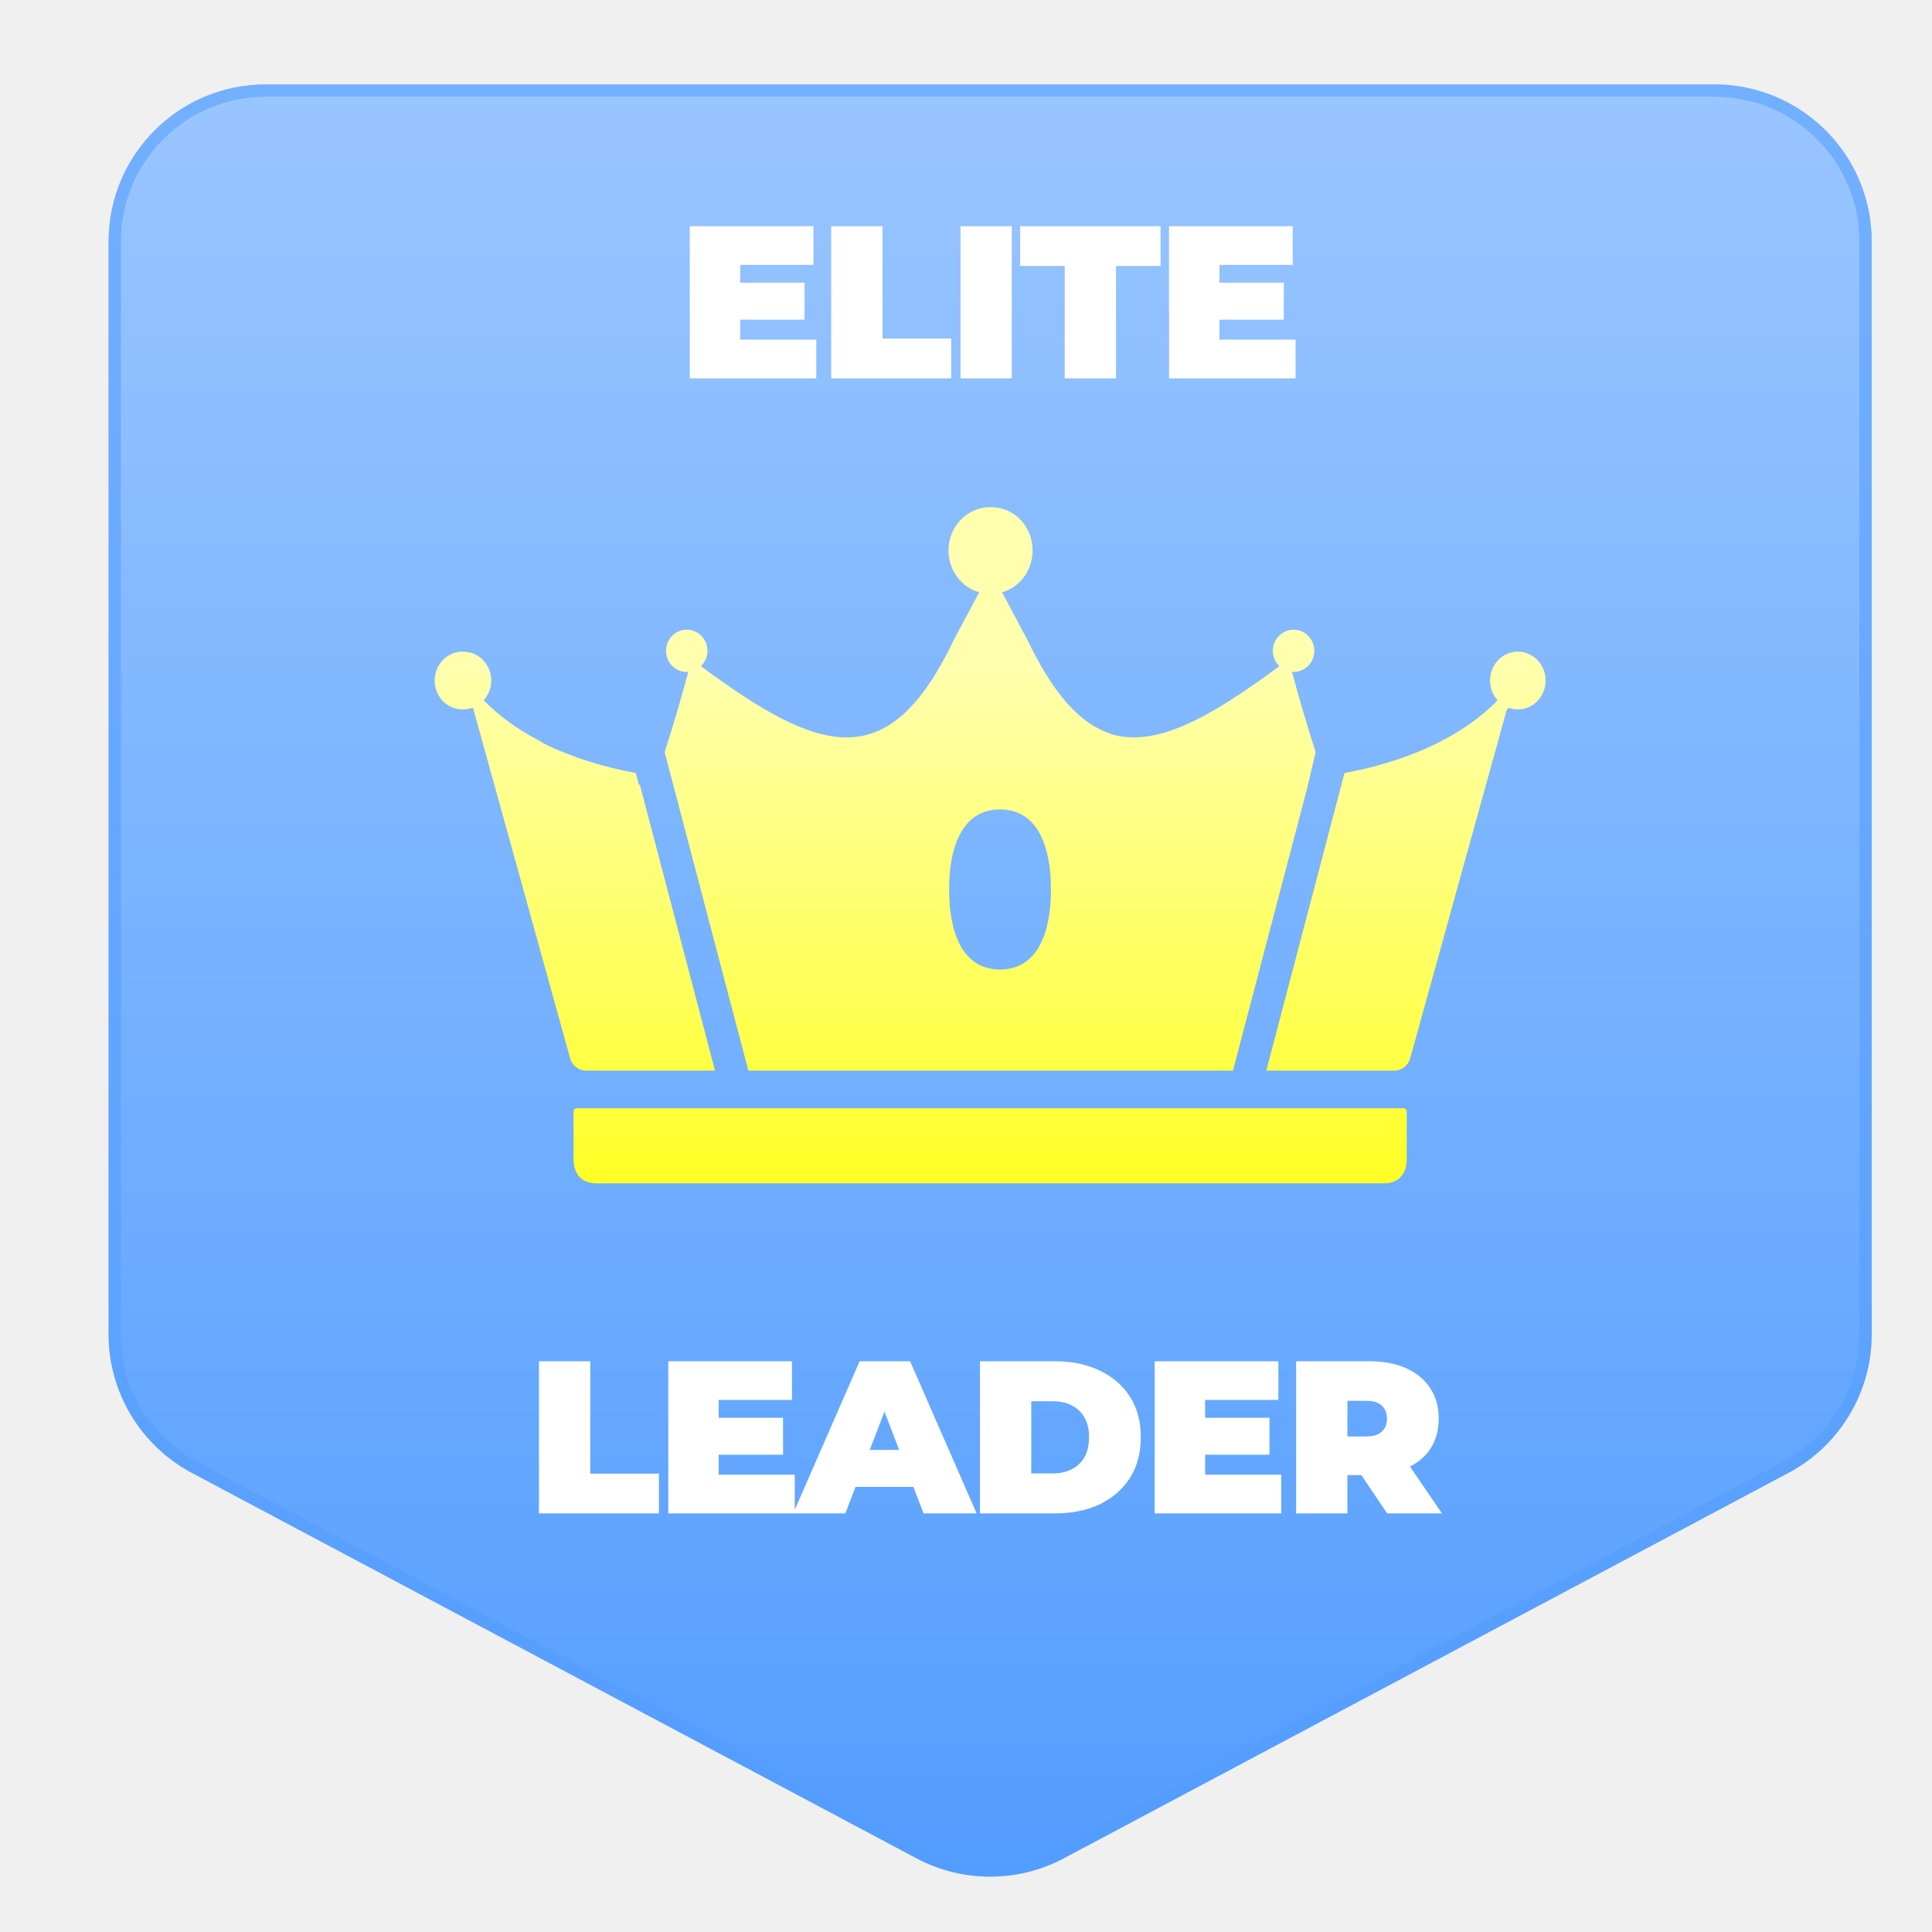
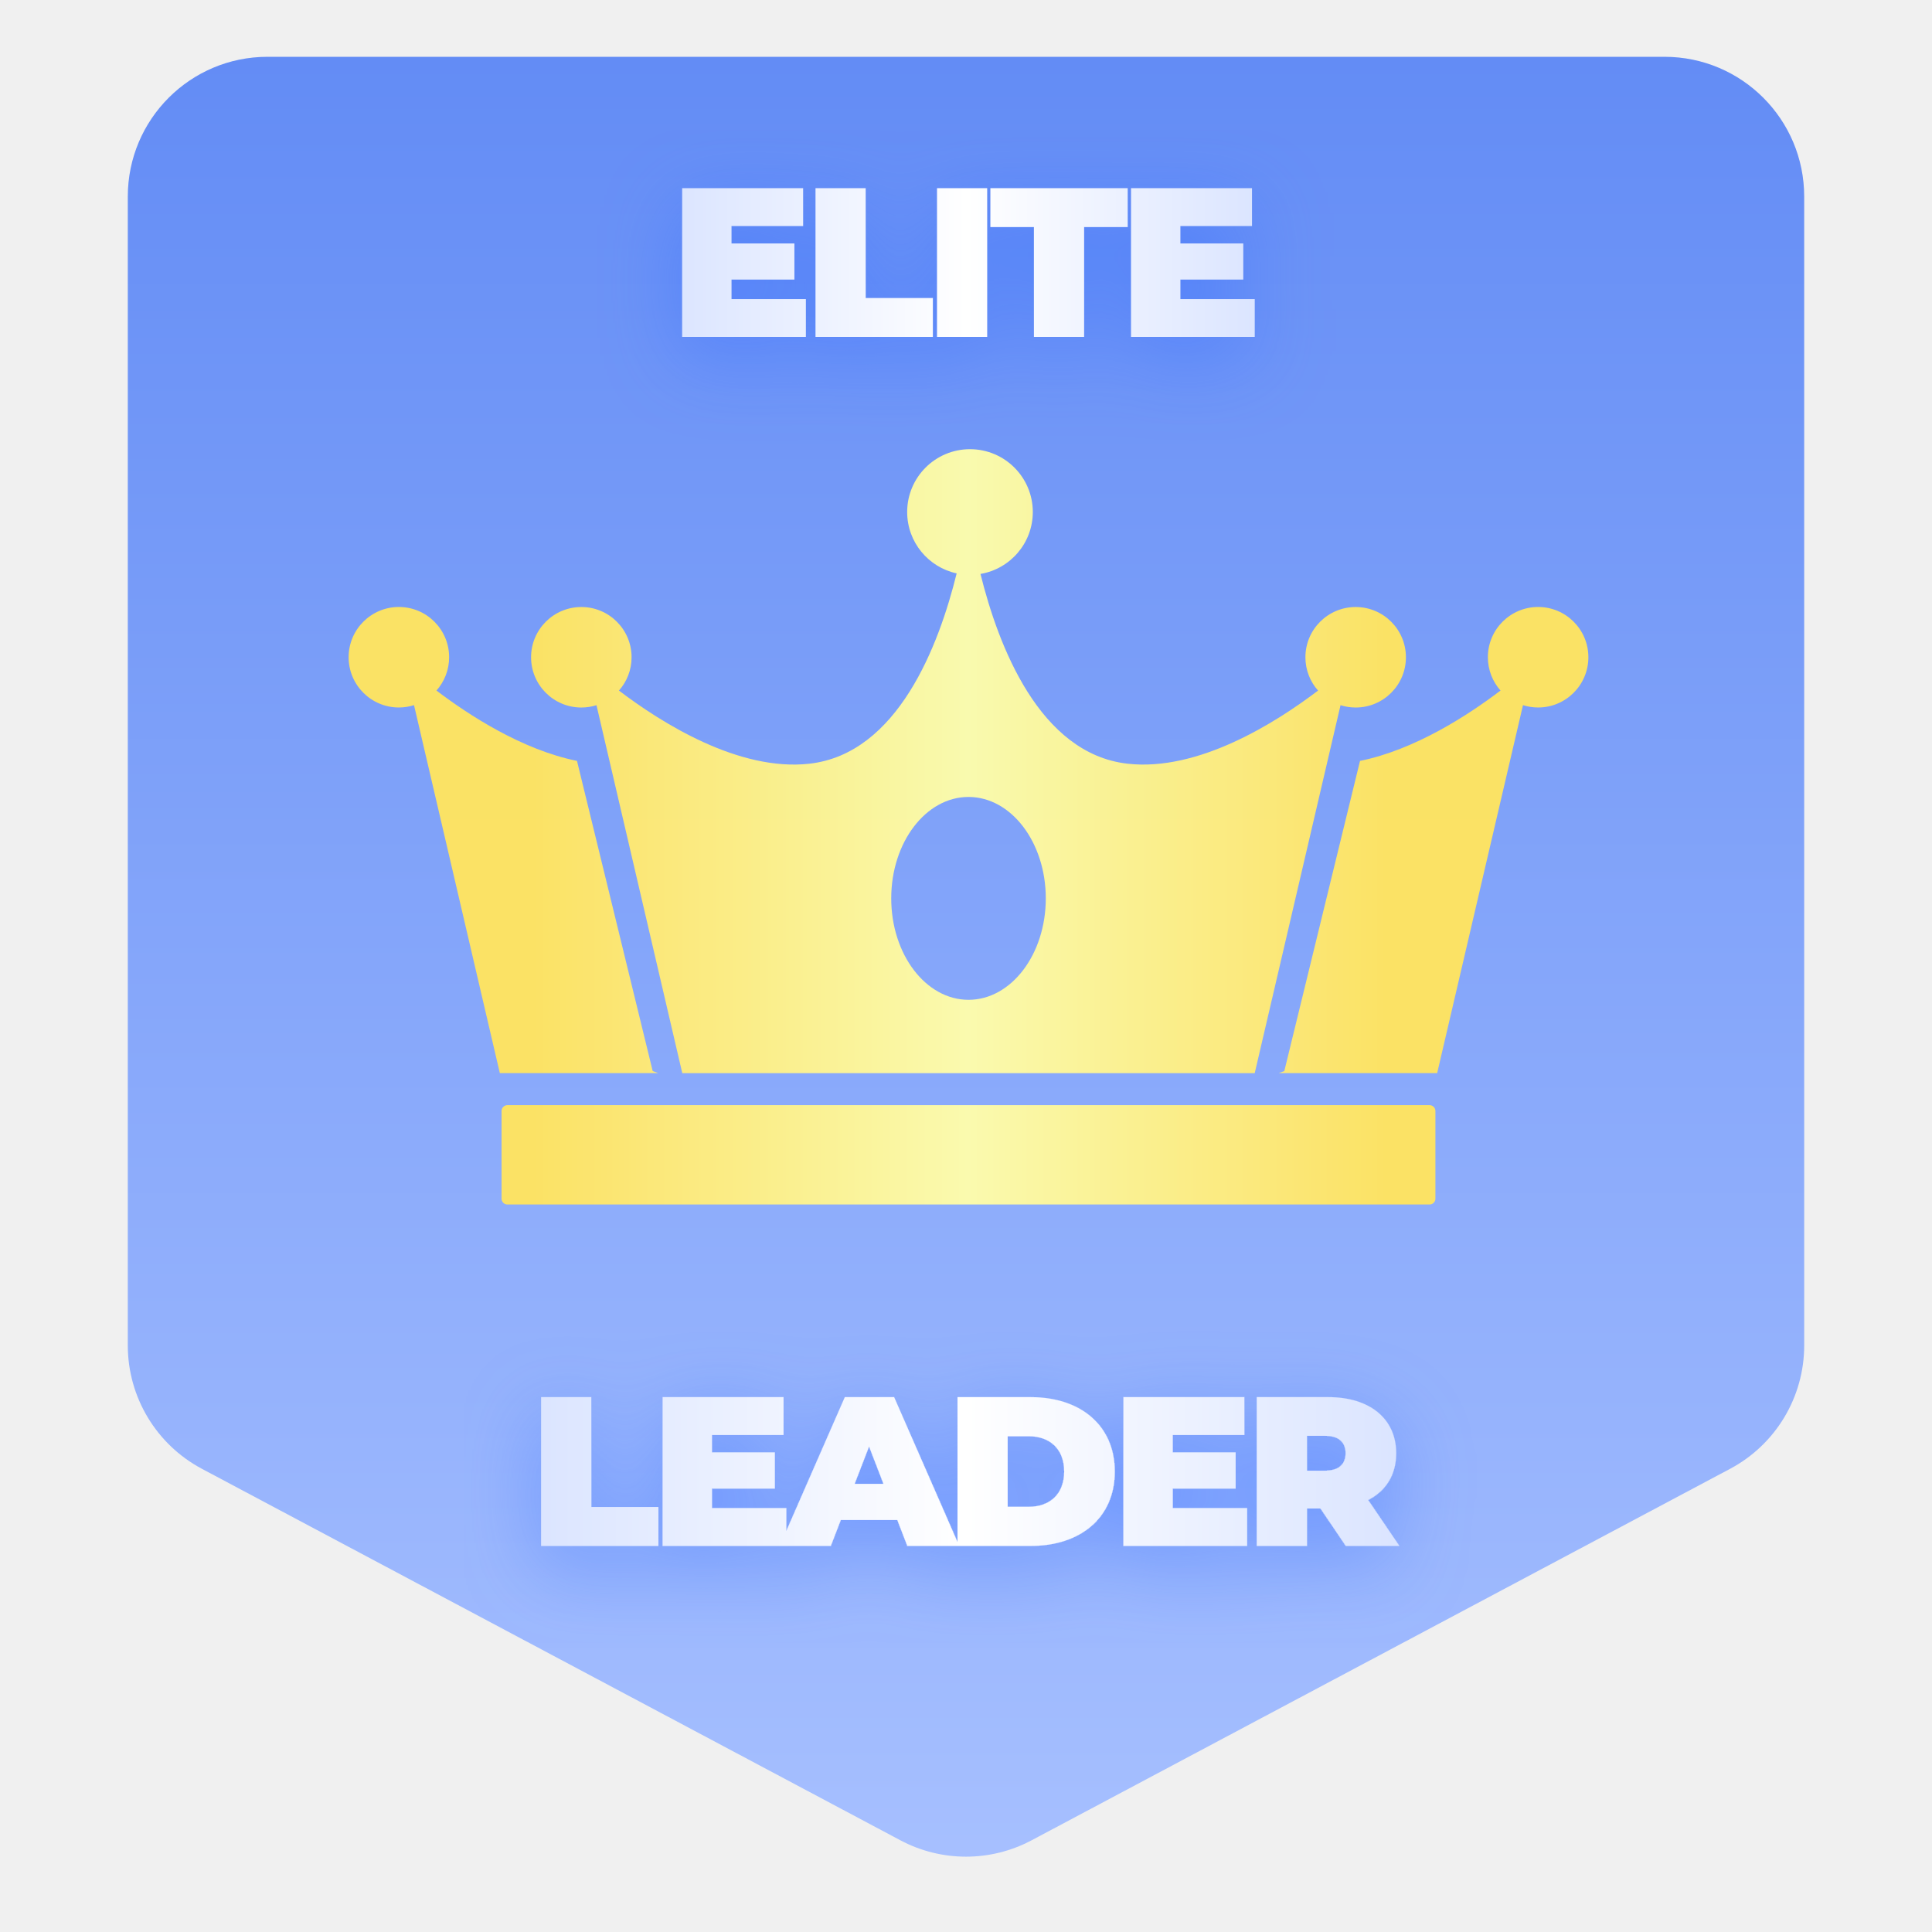
- <svg xmlns="http://www.w3.org/2000/svg" width="120" height="120" viewBox="0 0 120 120" fill="none">
-   <path d="M65.903 115.085C63.15 116.549 59.85 116.549 57.097 115.085L12.097 91.151C9.036 89.523 7.123 86.339 7.123 82.872V15C7.123 9.821 11.321 5.623 16.5 5.623H106.5C111.679 5.623 115.877 9.821 115.877 15V82.872C115.877 86.339 113.964 89.523 110.903 91.151L65.903 115.085Z" fill="url(#paint0_linear_2970_12572)" />
-   <path d="M65.903 115.085C63.15 116.549 59.85 116.549 57.097 115.085L12.097 91.151C9.036 89.523 7.123 86.339 7.123 82.872V15C7.123 9.821 11.321 5.623 16.5 5.623H106.5C111.679 5.623 115.877 9.821 115.877 15V82.872C115.877 86.339 113.964 89.523 110.903 91.151L65.903 115.085Z" stroke="#539DFF" stroke-width="0.754" />
-   <path d="M65.903 115.085C63.15 116.549 59.85 116.549 57.097 115.085L12.097 91.151C9.036 89.523 7.123 86.339 7.123 82.872V15C7.123 9.821 11.321 5.623 16.5 5.623H106.5C111.679 5.623 115.877 9.821 115.877 15V82.872C115.877 86.339 113.964 89.523 110.903 91.151L65.903 115.085Z" stroke="url(#paint1_linear_2970_12572)" stroke-opacity="0.5" stroke-width="0.754" />
-   <path d="M45.76 17.56H49.972V19.855H45.76V17.56ZM45.976 21.097H50.701V23.5H42.844V14.05H50.525V16.453H45.976V21.097ZM51.627 23.5V14.05H54.813V21.029H59.079V23.5H51.627ZM59.659 23.5V14.05H62.845V23.5H59.659ZM66.131 23.5V16.52H63.363V14.05H72.084V16.52H69.317V23.5H66.131ZM75.528 17.56H79.74V19.855H75.528V17.56ZM75.744 21.097H80.469V23.5H72.612V14.05H80.293V16.453H75.744V21.097Z" fill="white" />
-   <path d="M33.476 94V84.55H36.662V91.529H40.928V94H33.476ZM44.424 88.06H48.636V90.355H44.424V88.06ZM44.64 91.597H49.365V94H41.508V84.55H49.189V86.953H44.64V91.597ZM49.265 94L53.396 84.55H56.528L60.659 94H57.365L54.314 86.062H55.556L52.505 94H49.265ZM51.722 92.353L52.532 90.058H56.879L57.689 92.353H51.722ZM60.867 94V84.55H65.525C66.578 84.55 67.505 84.743 68.306 85.13C69.107 85.508 69.733 86.049 70.183 86.751C70.632 87.453 70.858 88.29 70.858 89.261C70.858 90.243 70.632 91.088 70.183 91.799C69.733 92.501 69.107 93.046 68.306 93.433C67.505 93.811 66.578 94 65.525 94H60.867ZM64.053 91.516H65.39C65.84 91.516 66.231 91.43 66.564 91.26C66.906 91.088 67.172 90.837 67.361 90.504C67.55 90.162 67.644 89.748 67.644 89.261C67.644 88.784 67.55 88.379 67.361 88.046C67.172 87.713 66.906 87.462 66.564 87.29C66.231 87.12 65.84 87.034 65.39 87.034H64.053V91.516ZM74.637 88.06H78.849V90.355H74.637V88.06ZM74.853 91.597H79.578V94H71.721V84.55H79.402V86.953H74.853V91.597ZM80.504 94V84.55H85.054C85.936 84.55 86.696 84.694 87.335 84.982C87.983 85.27 88.483 85.684 88.834 86.224C89.185 86.755 89.36 87.385 89.36 88.114C89.36 88.843 89.185 89.473 88.834 90.004C88.483 90.526 87.983 90.927 87.335 91.206C86.696 91.484 85.936 91.624 85.054 91.624H82.273L83.69 90.314V94H80.504ZM86.161 94L83.839 90.558H87.214L89.563 94H86.161ZM83.69 90.665L82.273 89.221H84.851C85.292 89.221 85.616 89.122 85.823 88.924C86.039 88.726 86.147 88.456 86.147 88.114C86.147 87.772 86.039 87.502 85.823 87.304C85.616 87.106 85.292 87.007 84.851 87.007H82.273L83.69 85.562V90.665Z" fill="white" />
-   <path d="M87.169 68.834C87.282 68.834 87.375 68.928 87.375 69.044V72.055C87.375 72.173 87.374 73.5 85.957 73.5H37.043C35.626 73.5 35.625 72.173 35.625 72.055V69.044C35.625 68.928 35.718 68.834 35.831 68.834H87.169Z" fill="url(#paint2_linear_2970_12572)" />
-   <path d="M28.725 40.474C28.838 40.474 28.948 40.485 29.054 40.507C29.063 40.505 29.071 40.503 29.08 40.502C29.893 40.647 30.512 41.383 30.512 42.27C30.512 42.745 30.331 43.176 30.042 43.497C31.034 44.515 32.232 45.354 33.555 46.038C33.619 46.082 33.684 46.124 33.749 46.168C35.51 47.04 37.482 47.643 39.491 48.015L39.68 48.739C39.702 48.744 39.724 48.749 39.746 48.754L44.411 66.5H36.404C35.943 66.499 35.538 66.188 35.413 65.736L29.375 43.952C29.279 43.988 29.18 44.018 29.078 44.036C29.069 44.035 29.061 44.032 29.053 44.03C28.947 44.052 28.837 44.064 28.725 44.064C27.773 44.064 27 43.261 27 42.27C27 41.279 27.773 40.474 28.725 40.474Z" fill="url(#paint3_linear_2970_12572)" />
-   <path fill-rule="evenodd" clip-rule="evenodd" d="M61.576 31.5C62.285 31.504 62.926 31.805 63.391 32.289C63.852 32.776 64.136 33.449 64.136 34.193C64.135 34.97 63.824 35.668 63.326 36.159C63.023 36.453 62.651 36.672 62.238 36.789L63.054 38.31L63.454 39.072C63.54 39.236 63.628 39.397 63.718 39.557C63.763 39.646 63.811 39.737 63.858 39.832C65.46 43.148 67.089 44.938 68.931 45.553C68.948 45.565 68.965 45.577 68.982 45.589C71.768 46.442 75.047 44.646 79.464 41.379C79.215 41.139 79.059 40.801 79.059 40.425C79.059 39.7 79.636 39.112 80.346 39.112C81.057 39.112 81.633 39.7 81.634 40.425C81.634 41.149 81.057 41.737 80.346 41.737C80.313 41.737 80.279 41.734 80.246 41.731C80.697 43.405 81.188 45.068 81.718 46.717L81.162 49.066L76.58 66.5H46.481L41.282 46.717C41.812 45.068 42.302 43.405 42.753 41.731C42.72 41.734 42.687 41.737 42.654 41.737C41.943 41.737 41.366 41.149 41.366 40.425C41.367 39.7 41.943 39.112 42.654 39.112C43.364 39.112 43.941 39.7 43.941 40.425C43.941 40.801 43.785 41.139 43.536 41.379C50.947 46.861 55.157 48.206 59.204 39.832C59.284 39.667 59.363 39.511 59.441 39.365L60.824 36.789C59.723 36.479 58.912 35.436 58.912 34.193C58.912 32.706 60.071 31.5 61.499 31.5C61.513 31.5 61.526 31.501 61.54 31.501C61.552 31.501 61.564 31.5 61.576 31.5ZM62.114 50.277C59.809 50.277 58.951 52.505 58.951 55.248C58.951 57.991 59.809 60.218 62.114 60.218C64.418 60.218 65.276 57.991 65.276 55.248C65.276 52.505 64.418 50.277 62.114 50.277Z" fill="url(#paint4_linear_2970_12572)" />
-   <path d="M94.275 40.474C95.228 40.474 96 41.279 96 42.27C95.999 43.261 95.227 44.064 94.275 44.064C94.068 44.064 93.87 44.022 93.686 43.952L93.657 44.056C93.637 44.053 93.618 44.049 93.598 44.046L87.588 65.736C87.462 66.188 87.056 66.5 86.595 66.5H78.651L83.509 48.015C87.142 47.343 90.659 45.92 93.018 43.497C92.729 43.176 92.55 42.745 92.55 42.27C92.55 41.279 93.322 40.474 94.275 40.474Z" fill="url(#paint5_linear_2970_12572)" />
+ <svg xmlns="http://www.w3.org/2000/svg" width="200" height="200" viewBox="0 0 200 200" fill="none">
+   <path d="M106.791 190.508C102.545 192.766 97.455 192.766 93.209 190.508L20.901 152.05C16.18 149.539 13.23 144.629 13.23 139.282V20.342C13.23 12.355 19.705 5.88 27.692 5.88H172.308C180.295 5.88 186.769 12.355 186.769 20.342L186.77 139.282C186.77 144.629 183.819 149.539 179.099 152.05L106.791 190.508Z" fill="url(#paint0_linear_7980_114855)" />
+   <g filter="url(#filter0_d_7980_114855)">
+     <path d="M75.723 30.964H83.423V34.88H70.619V19.48H83.137V23.396H75.723V25.2H82.235V28.94H75.723V30.964ZM84.422 34.88V19.48H89.614V30.854H96.566V34.88H84.422ZM97 34.88V19.48H102.192V34.88H97ZM107.036 34.88V23.506H102.526V19.48H116.738V23.506H112.228V34.88H107.036ZM122.19 30.964H129.89V34.88H117.086V19.48H129.604V23.396H122.19V25.2H128.702V28.94H122.19V30.964Z" fill="url(#paint1_linear_7980_114855)" />
+     <path d="M56.016 160.032V144.632H61.208V156.006H68.16V160.032H56.016ZM73.698 156.116H81.398V160.032H68.594V144.632H81.112V148.548H73.698V150.352H80.21V154.092H73.698V156.116ZM93.925 160.032L92.891 157.348H87.039L86.005 160.032H80.725L87.457 144.632H92.561L99.293 160.032H93.925ZM88.469 153.608H91.461L89.965 149.736L88.469 153.608ZM99.121 160.032V144.632H106.711C111.859 144.632 115.401 147.558 115.401 152.332C115.401 157.106 111.859 160.032 106.711 160.032H99.121ZM104.313 155.984H106.491C108.669 155.984 110.165 154.686 110.165 152.332C110.165 149.978 108.669 148.68 106.491 148.68H104.313V155.984ZM121.401 156.116H129.101V160.032H116.297V144.632H128.815V148.548H121.401V150.352H127.913V154.092H121.401V156.116ZM139.318 160.032L136.7 156.16H135.292V160.032H130.1V144.632H137.514C141.804 144.632 144.532 146.876 144.532 150.44C144.532 152.662 143.476 154.334 141.628 155.28L144.862 160.032H139.318ZM139.296 150.44C139.296 149.318 138.614 148.636 137.184 148.636H135.292V152.244H137.184C138.614 152.244 139.296 151.562 139.296 150.44Z" fill="url(#paint2_linear_7980_114855)" />
+   </g>
+   <g opacity="0.98">
+     <path d="M147.989 114.406C148.323 114.406 148.594 114.677 148.594 115.011V124.085C148.594 124.419 148.323 124.69 147.989 124.69H52.526C52.192 124.69 51.921 124.419 51.921 124.085V115.011C51.921 114.677 52.192 114.407 52.526 114.406H147.989ZM100.413 46.5C104.004 46.5 106.916 49.412 106.916 53.003C106.915 56.224 104.573 58.896 101.5 59.413C103.335 66.833 107.595 78.022 116.72 79.058C124.05 79.889 132.064 74.818 136.445 71.488C135.631 70.57 135.136 69.363 135.136 68.04C135.136 65.167 137.465 62.838 140.338 62.838C143.211 62.838 145.54 65.167 145.541 68.04C145.541 70.913 143.212 73.242 140.338 73.242C139.792 73.242 139.266 73.157 138.771 73.001L129.888 111.091H70.63L61.748 73.001C61.253 73.157 60.726 73.242 60.179 73.242C57.306 73.242 54.977 70.913 54.977 68.04C54.977 65.167 57.306 62.838 60.179 62.838C63.052 62.838 65.381 65.167 65.381 68.04C65.381 69.363 64.886 70.57 64.073 71.488C68.453 74.818 76.469 79.889 83.799 79.058C92.948 78.02 97.205 66.776 99.033 59.356C96.104 58.724 93.91 56.121 93.91 53.003C93.91 49.412 96.821 46.5 100.413 46.5ZM41.291 62.834C44.164 62.834 46.493 65.164 46.494 68.037C46.493 69.361 45.998 70.567 45.184 71.485C48.544 74.039 54.043 77.614 59.73 78.768L67.567 110.878L68.137 111.087H51.742L42.859 72.997C42.364 73.153 41.838 73.239 41.291 73.239C38.419 73.239 36.09 70.91 36.089 68.037C36.09 65.164 38.419 62.834 41.291 62.834ZM159.226 62.834C162.099 62.834 164.428 65.164 164.428 68.037C164.428 70.91 162.099 73.239 159.226 73.239C158.68 73.239 158.153 73.153 157.659 72.997L148.776 111.087H132.38L132.951 110.878L140.788 78.768C146.475 77.614 151.974 74.039 155.333 71.485C154.52 70.567 154.024 69.361 154.024 68.037C154.024 65.164 156.353 62.834 159.226 62.834ZM100.26 82.5C95.842 82.5 92.26 87.201 92.26 93C92.26 98.799 95.842 103.5 100.26 103.5C104.679 103.5 108.26 98.799 108.26 93C108.26 87.201 104.679 82.5 100.26 82.5Z" fill="url(#paint3_linear_7980_114855)" />
+   </g>
  <defs>
-     <linearGradient id="paint0_linear_2970_12572" x1="61.5" y1="6" x2="61.5" y2="117" gradientUnits="userSpaceOnUse">
-       <stop stop-color="#99C5FF" />
-       <stop offset="1" stop-color="#539DFF" />
+     <filter id="filter0_d_7980_114855" x="48.016" y="13.48" width="104.846" height="156.552" filterUnits="userSpaceOnUse" color-interpolation-filters="sRGB">
+       <feFlood flood-opacity="0" result="BackgroundImageFix" />
+       <feColorMatrix in="SourceAlpha" type="matrix" values="0 0 0 0 0 0 0 0 0 0 0 0 0 0 0 0 0 0 127 0" result="hardAlpha" />
+       <feOffset dy="2" />
+       <feGaussianBlur stdDeviation="4" />
+       <feComposite in2="hardAlpha" operator="out" />
+       <feColorMatrix type="matrix" values="0 0 0 0 0.167 0 0 0 0 0.403 0 0 0 0 1 0 0 0 0.4 0" />
+       <feBlend mode="normal" in2="BackgroundImageFix" result="effect1_dropShadow_7980_114855" />
+       <feBlend mode="normal" in="SourceGraphic" in2="effect1_dropShadow_7980_114855" result="shape" />
+     </filter>
+     <linearGradient id="paint0_linear_7980_114855" x1="100" y1="5.88" x2="100" y2="194.12" gradientUnits="userSpaceOnUse">
+       <stop stop-color="#638CF5" />
+       <stop offset="1" stop-color="#A7C0FF" />
    </linearGradient>
-     <linearGradient id="paint1_linear_2970_12572" x1="61.5" y1="117" x2="61.5" y2="6" gradientUnits="userSpaceOnUse">
-       <stop stop-color="#539DFF" />
-       <stop offset="1" stop-color="#93C2FF" />
+     <linearGradient id="paint1_linear_7980_114855" x1="131" y1="27.38" x2="69" y2="27.38" gradientUnits="userSpaceOnUse">
+       <stop stop-color="#DAE4FF" />
+       <stop offset="0.5" stop-color="white" />
+       <stop offset="1" stop-color="#DAE4FF" />
    </linearGradient>
-     <linearGradient id="paint2_linear_2970_12572" x1="61.5" y1="31.5" x2="61.5" y2="73.5" gradientUnits="userSpaceOnUse">
-       <stop offset="0.24" stop-color="#FFFFAD" />
-       <stop offset="1" stop-color="#FFFF25" />
+     <linearGradient id="paint2_linear_7980_114855" x1="145.5" y1="152.532" x2="54.5" y2="152.532" gradientUnits="userSpaceOnUse">
+       <stop stop-color="#DAE4FF" />
+       <stop offset="0.5" stop-color="white" />
+       <stop offset="1" stop-color="#DAE4FF" />
    </linearGradient>
-     <linearGradient id="paint3_linear_2970_12572" x1="61.5" y1="31.5" x2="61.5" y2="73.5" gradientUnits="userSpaceOnUse">
-       <stop offset="0.24" stop-color="#FFFFAD" />
-       <stop offset="1" stop-color="#FFFF25" />
-     </linearGradient>
-     <linearGradient id="paint4_linear_2970_12572" x1="61.5" y1="31.5" x2="61.5" y2="73.5" gradientUnits="userSpaceOnUse">
-       <stop offset="0.24" stop-color="#FFFFAD" />
-       <stop offset="1" stop-color="#FFFF25" />
-     </linearGradient>
-     <linearGradient id="paint5_linear_2970_12572" x1="61.5" y1="31.5" x2="61.5" y2="73.5" gradientUnits="userSpaceOnUse">
-       <stop offset="0.24" stop-color="#FFFFAD" />
-       <stop offset="1" stop-color="#FFFF25" />
+     <linearGradient id="paint3_linear_7980_114855" x1="55.239" y1="87.174" x2="143.436" y2="87.174" gradientUnits="userSpaceOnUse">
+       <stop stop-color="#FDE362" />
+       <stop offset="0.51" stop-color="#FCFCAC" />
+       <stop offset="1" stop-color="#FDE362" />
    </linearGradient>
  </defs>
</svg>
